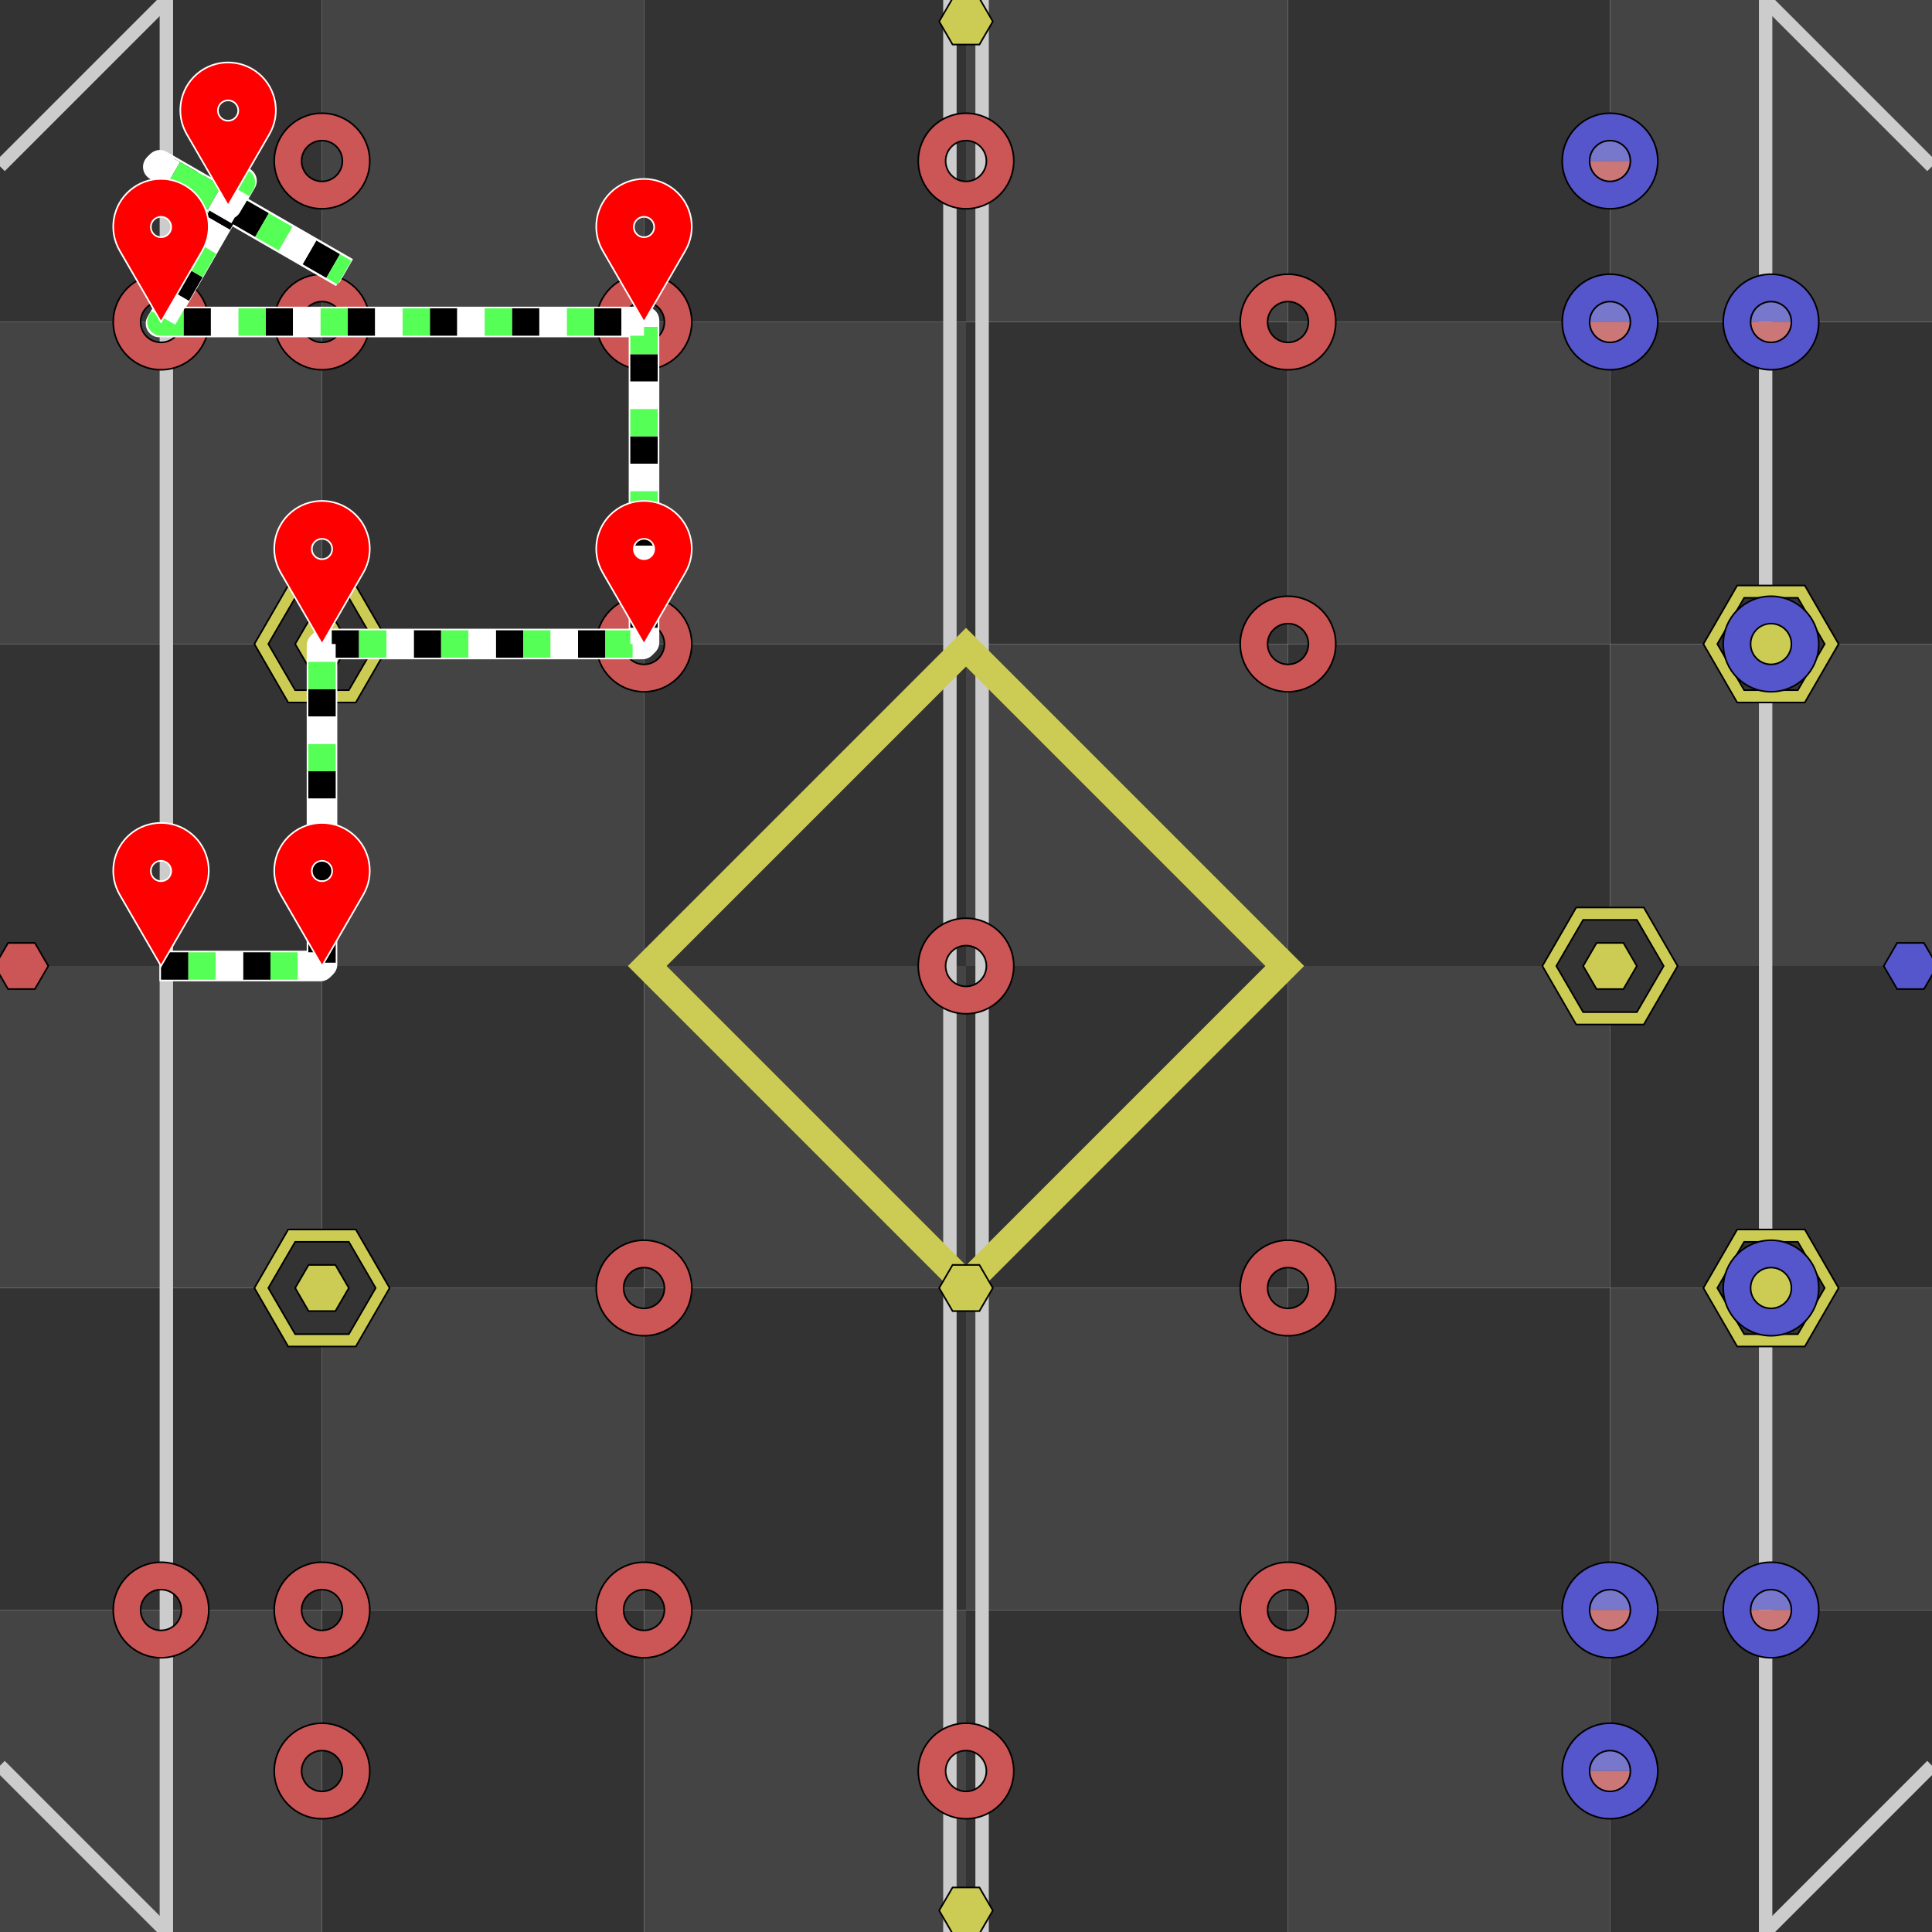
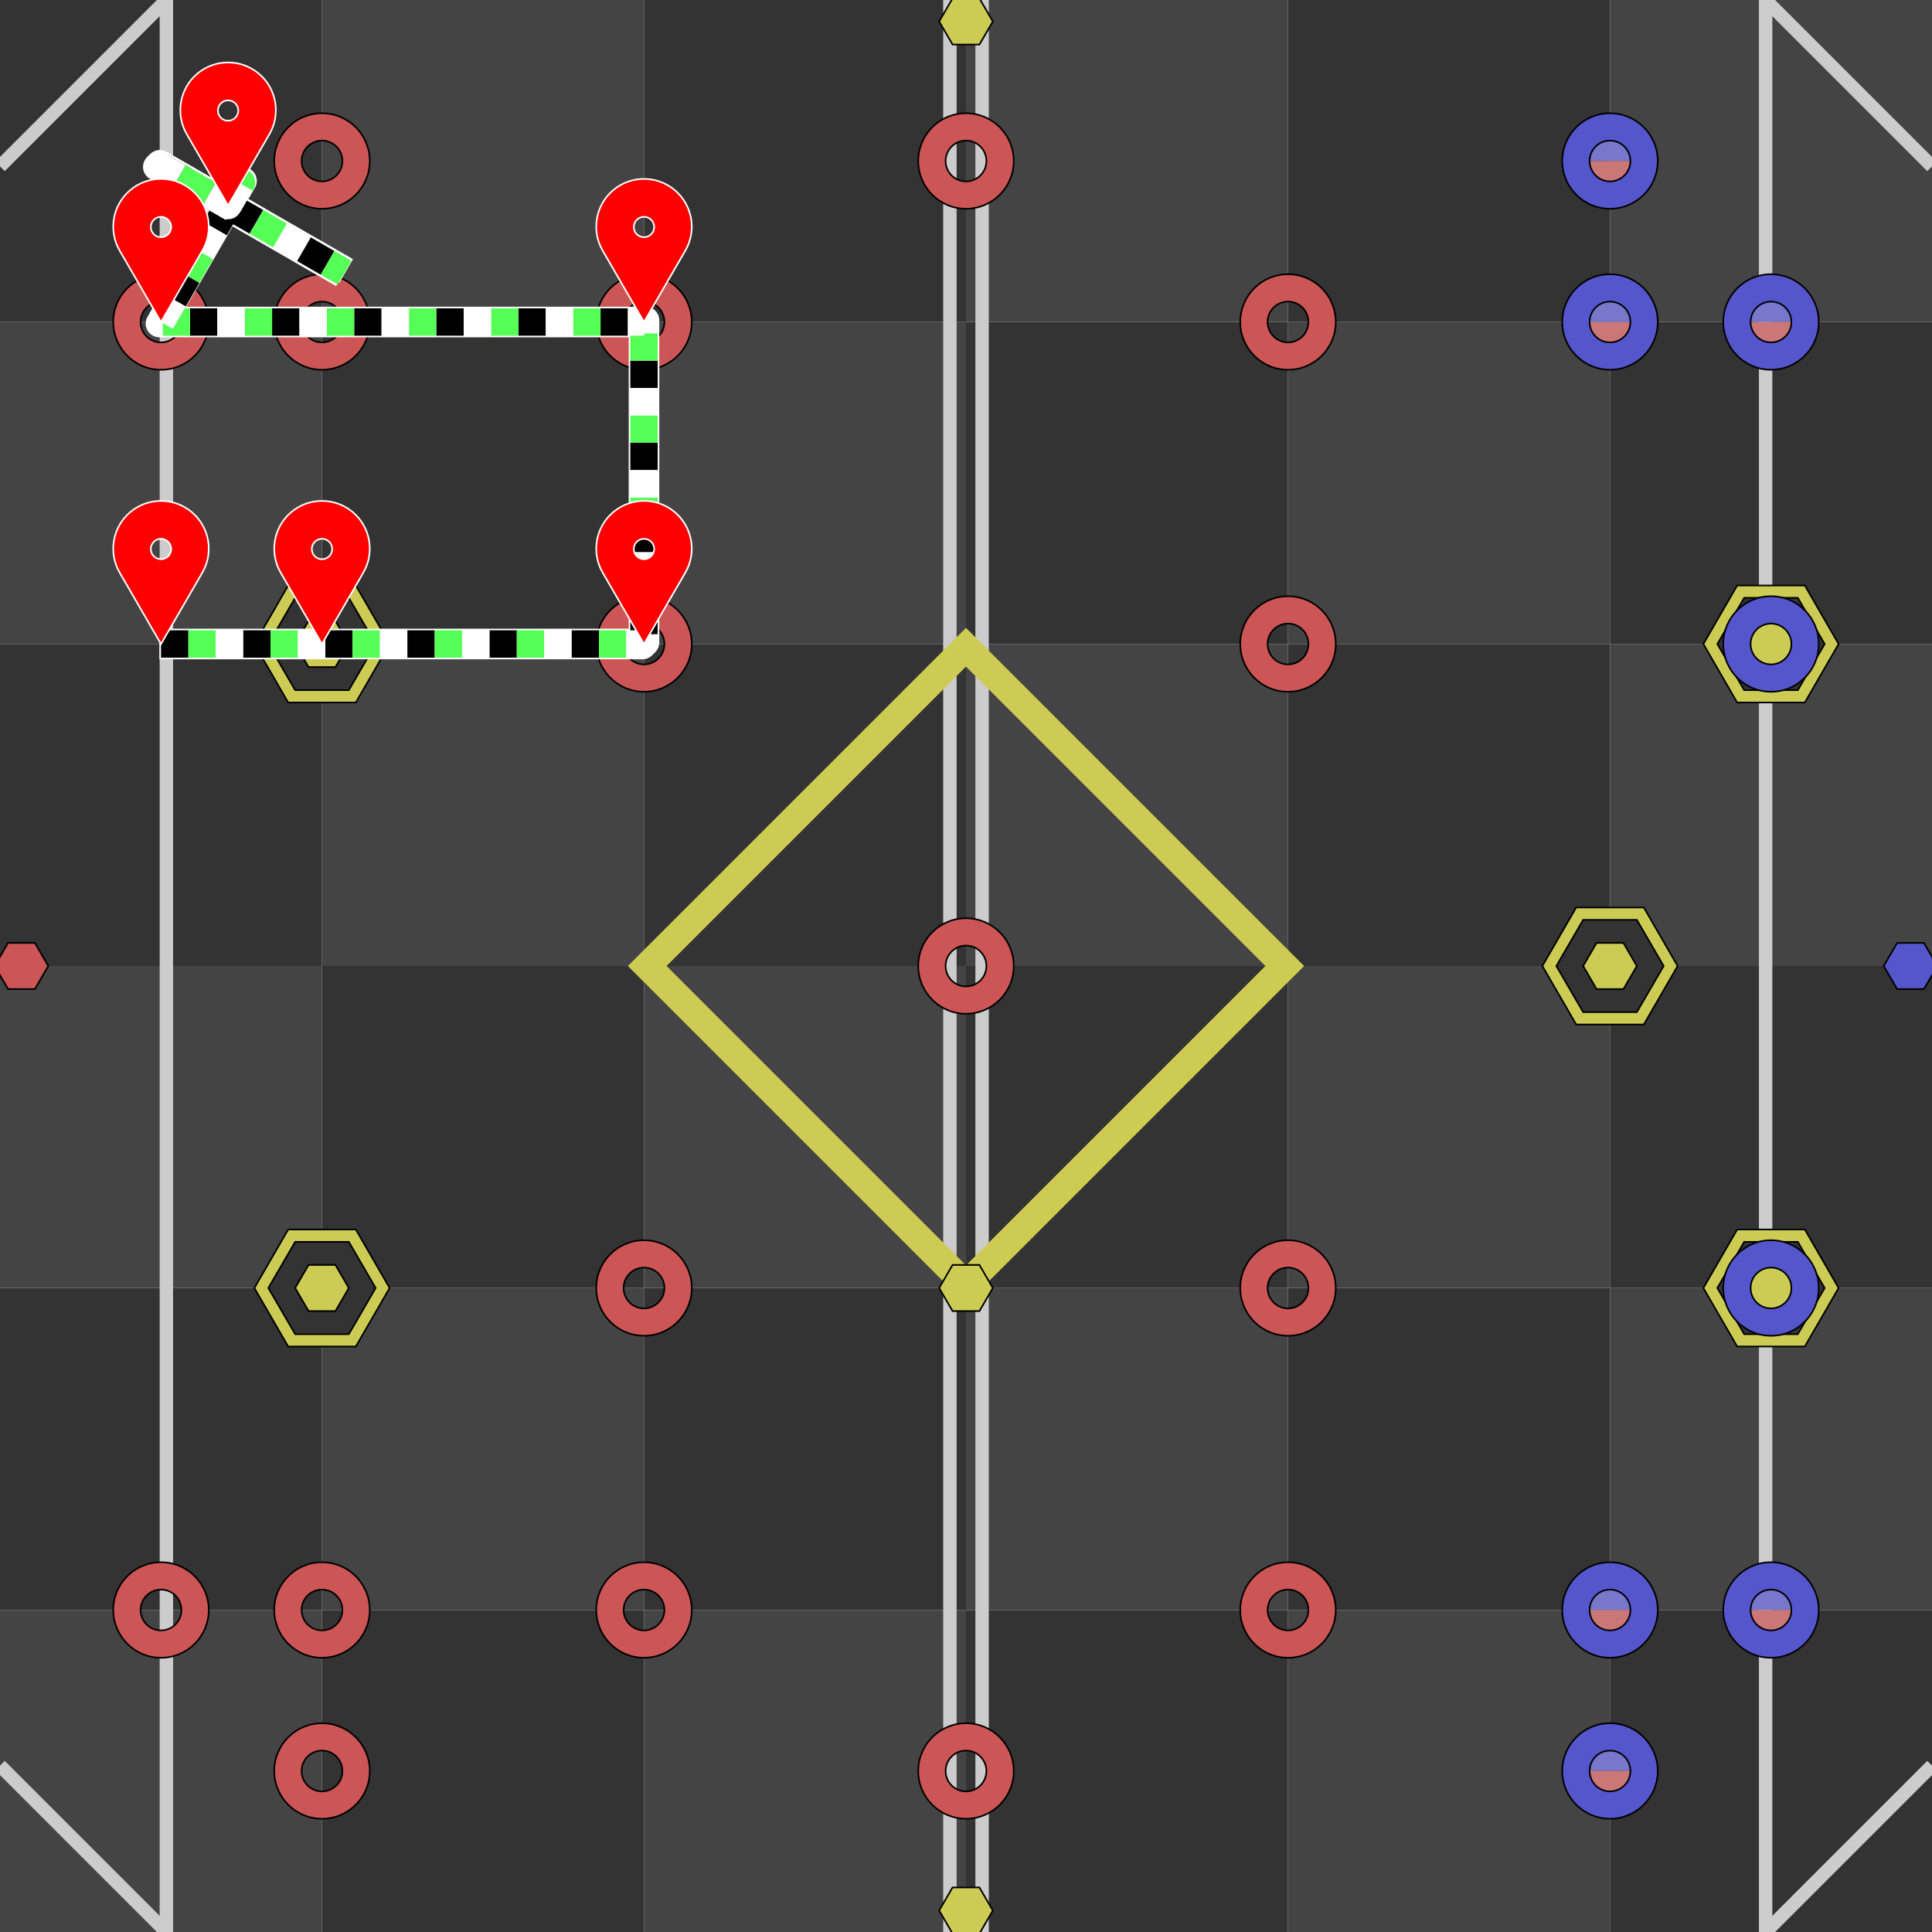
<svg xmlns="http://www.w3.org/2000/svg" version="1.1" width="600" height="600" viewBox="-1800 -1800 3600 3600">
  <g transform="scale(1, -1)">
    <rect x="-1800" y="-1800" width="600" height="600" fill="#444444" />
    <rect x="-1800" y="-1200" width="600" height="600" fill="#333333" />
    <rect x="-1800" y="-600" width="600" height="600" fill="#444444" />
    <rect x="-1800" y="0" width="600" height="600" fill="#333333" />
    <rect x="-1800" y="600" width="600" height="600" fill="#444444" />
    <rect x="-1800" y="1200" width="600" height="600" fill="#333333" />
    <rect x="-1200" y="-1800" width="600" height="600" fill="#333333" />
    <rect x="-1200" y="-1200" width="600" height="600" fill="#444444" />
    <rect x="-1200" y="-600" width="600" height="600" fill="#333333" />
    <rect x="-1200" y="0" width="600" height="600" fill="#444444" />
    <rect x="-1200" y="600" width="600" height="600" fill="#333333" />
    <rect x="-1200" y="1200" width="600" height="600" fill="#444444" />
    <rect x="-600" y="-1800" width="600" height="600" fill="#444444" />
    <rect x="-600" y="-1200" width="600" height="600" fill="#333333" />
    <rect x="-600" y="-600" width="600" height="600" fill="#444444" />
    <rect x="-600" y="0" width="600" height="600" fill="#333333" />
    <rect x="-600" y="600" width="600" height="600" fill="#444444" />
    <rect x="-600" y="1200" width="600" height="600" fill="#333333" />
    <rect x="0" y="-1800" width="600" height="600" fill="#333333" />
    <rect x="0" y="-1200" width="600" height="600" fill="#444444" />
    <rect x="0" y="-600" width="600" height="600" fill="#333333" />
    <rect x="0" y="0" width="600" height="600" fill="#444444" />
    <rect x="0" y="600" width="600" height="600" fill="#333333" />
    <rect x="0" y="1200" width="600" height="600" fill="#444444" />
    <rect x="600" y="-1800" width="600" height="600" fill="#444444" />
    <rect x="600" y="-1200" width="600" height="600" fill="#333333" />
    <rect x="600" y="-600" width="600" height="600" fill="#444444" />
    <rect x="600" y="0" width="600" height="600" fill="#333333" />
    <rect x="600" y="600" width="600" height="600" fill="#444444" />
    <rect x="600" y="1200" width="600" height="600" fill="#333333" />
    <rect x="1200" y="-1800" width="600" height="600" fill="#333333" />
    <rect x="1200" y="-1200" width="600" height="600" fill="#444444" />
    <rect x="1200" y="-600" width="600" height="600" fill="#333333" />
    <rect x="1200" y="0" width="600" height="600" fill="#444444" />
    <rect x="1200" y="600" width="600" height="600" fill="#333333" />
    <rect x="1200" y="1200" width="600" height="600" fill="#444444" />
    <line x1="-1490" y1="-1800" x2="-1490" y2="1800" stroke="#cccccc" stroke-width="25" />
    <line x1="-30" y1="-1800" x2="-30" y2="1800" stroke="#cccccc" stroke-width="25" />
    <line x1="30" y1="-1800" x2="30" y2="1800" stroke="#cccccc" stroke-width="25" />
    <line x1="1490" y1="-1800" x2="1490" y2="1800" stroke="#cccccc" stroke-width="25" />
    <line x1="-1800" y1="-1490" x2="-1490" y2="-1800" stroke="#cccccc" stroke-width="25" />
    <line x1="1800" y1="-1490" x2="1490" y2="-1800" stroke="#cccccc" stroke-width="25" />
    <line x1="-1800" y1="1490" x2="-1490" y2="1800" stroke="#cccccc" stroke-width="25" />
    <line x1="1800" y1="1490" x2="1490" y2="1800" stroke="#cccccc" stroke-width="25" />
    <rect x="-420" y="-420" width="840" height="840" transform="rotate(45)" stroke="#cccc55" fill="none" stroke-width="51" />
    <polygon points="-1710,0 -1735,43 -1785,43 -1810,0 -1785,-43 -1735,-43" fill="#cc5555" stroke="#000000" stroke-width="3" />
    <polygon points="1810,0 1785,43 1735,43 1710,0 1735,-43 1785,-43" fill="#5555cc" stroke="#000000" stroke-width="3" />
    <polygon points="50,1760 25,1803 -25,1803 -50,1760 -25,1717 25,1717" fill="#cccc55" stroke="#000000" stroke-width="3" />
    <polygon points="50,-600 25,-557 -25,-557 -50,-600 -25,-643 25,-643" fill="#cccc55" stroke="#000000" stroke-width="3" />
    <polygon points="50,-1760 25,-1717 -25,-1717 -50,-1760 -25,-1803 25,-1803" fill="#cccc55" stroke="#000000" stroke-width="3" />
    <polygon points="-1074,600 -1137,709 -1263,709 -1326,600 -1263,491 -1137,491" fill="#cccc55" stroke="#000000" stroke-width="3" />
    <polygon points="-1100,600 -1150,686 -1250,686 -1300,600 -1250,514 -1150,514" fill="#333333" stroke="#000000" stroke-width="3" />
    <polygon points="-1150,600 -1175,643 -1225,643 -1250,600 -1225,557 -1175,557" fill="#cccc55" stroke="#000000" stroke-width="3" />
    <polygon points="1626,600 1563,709 1437,709 1374,600 1437,491 1563,491" fill="#cccc55" stroke="#000000" stroke-width="3" />
    <polygon points="1600,600 1550,686 1450,686 1400,600 1450,514 1550,514" fill="#333333" stroke="#000000" stroke-width="3" />
    <polygon points="1550,600 1525,643 1475,643 1450,600 1475,557 1525,557" fill="#cccc55" stroke="#000000" stroke-width="3" />
    <polygon points="1326,0 1263,109 1137,109 1074,0 1137,-109 1263,-109" fill="#cccc55" stroke="#000000" stroke-width="3" />
    <polygon points="1300,0 1250,86 1150,86 1100,0 1150,-86 1250,-86" fill="#333333" stroke="#000000" stroke-width="3" />
    <polygon points="1250,0 1225,43 1175,43 1150,0 1175,-43 1225,-43" fill="#cccc55" stroke="#000000" stroke-width="3" />
    <polygon points="-1074,-600 -1137,-491 -1263,-491 -1326,-600 -1263,-709 -1137,-709" fill="#cccc55" stroke="#000000" stroke-width="3" />
    <polygon points="-1100,-600 -1150,-514 -1250,-514 -1300,-600 -1250,-686 -1150,-686" fill="#333333" stroke="#000000" stroke-width="3" />
    <polygon points="-1150,-600 -1175,-557 -1225,-557 -1250,-600 -1225,-643 -1175,-643" fill="#cccc55" stroke="#000000" stroke-width="3" />
    <polygon points="1626,-600 1563,-491 1437,-491 1374,-600 1437,-709 1563,-709" fill="#cccc55" stroke="#000000" stroke-width="3" />
    <polygon points="1600,-600 1550,-514 1450,-514 1400,-600 1450,-686 1550,-686" fill="#333333" stroke="#000000" stroke-width="3" />
    <polygon points="1550,-600 1525,-557 1475,-557 1450,-600 1475,-643 1525,-643" fill="#cccc55" stroke="#000000" stroke-width="3" />
    <path d="M 1111,1500 a 89,89 0 1,0 178,0" fill="#7777cc" />
    <path d="M 1111,1500 a 89,89 0 1,1 178,0" fill="#cc7777" />
    <path d="M 1111,1500 a 89 89 0 0 0 178 0 a 89 89 0 0 0 -178 0 z m 51 0 a 38 38 0 0 0 76 0 a 38 38 0 0 0 -76 0 z" fill="#5555cc" stroke="#000000" stroke-width="3" fill-rule="evenodd" />
    <path d="M 1111,1200 a 89,89 0 1,0 178,0" fill="#7777cc" />
    <path d="M 1111,1200 a 89,89 0 1,1 178,0" fill="#cc7777" />
    <path d="M 1111,1200 a 89 89 0 0 0 178 0 a 89 89 0 0 0 -178 0 z m 51 0 a 38 38 0 0 0 76 0 a 38 38 0 0 0 -76 0 z" fill="#5555cc" stroke="#000000" stroke-width="3" fill-rule="evenodd" />
    <path d="M 1411,1200 a 89,89 0 1,0 178,0" fill="#7777cc" />
    <path d="M 1411,1200 a 89,89 0 1,1 178,0" fill="#cc7777" />
    <path d="M 1411,1200 a 89 89 0 0 0 178 0 a 89 89 0 0 0 -178 0 z m 51 0 a 38 38 0 0 0 76 0 a 38 38 0 0 0 -76 0 z" fill="#5555cc" stroke="#000000" stroke-width="3" fill-rule="evenodd" />
    <path d="M 1111,-1200 a 89,89 0 1,0 178,0" fill="#7777cc" />
    <path d="M 1111,-1200 a 89,89 0 1,1 178,0" fill="#cc7777" />
    <path d="M 1111,-1200 a 89 89 0 0 0 178 0 a 89 89 0 0 0 -178 0 z m 51 0 a 38 38 0 0 0 76 0 a 38 38 0 0 0 -76 0 z" fill="#5555cc" stroke="#000000" stroke-width="3" fill-rule="evenodd" />
    <path d="M 1411,-1200 a 89,89 0 1,0 178,0" fill="#7777cc" />
    <path d="M 1411,-1200 a 89,89 0 1,1 178,0" fill="#cc7777" />
    <path d="M 1411,-1200 a 89 89 0 0 0 178 0 a 89 89 0 0 0 -178 0 z m 51 0 a 38 38 0 0 0 76 0 a 38 38 0 0 0 -76 0 z" fill="#5555cc" stroke="#000000" stroke-width="3" fill-rule="evenodd" />
    <path d="M 1111,-1500 a 89,89 0 1,0 178,0" fill="#7777cc" />
    <path d="M 1111,-1500 a 89,89 0 1,1 178,0" fill="#cc7777" />
    <path d="M 1111,-1500 a 89 89 0 0 0 178 0 a 89 89 0 0 0 -178 0 z m 51 0 a 38 38 0 0 0 76 0 a 38 38 0 0 0 -76 0 z" fill="#5555cc" stroke="#000000" stroke-width="3" fill-rule="evenodd" />
    <path d="M -1289,1500 a 89 89 0 0 0 178 0 a 89 89 0 0 0 -178 0 z m 51 0 a 38 38 0 0 0 76 0 a 38 38 0 0 0 -76 0 z" fill="#cc5555" stroke="#000000" stroke-width="3" fill-rule="evenodd" />
    <path d="M -89,1500 a 89 89 0 0 0 178 0 a 89 89 0 0 0 -178 0 z m 51 0 a 38 38 0 0 0 76 0 a 38 38 0 0 0 -76 0 z" fill="#cc5555" stroke="#000000" stroke-width="3" fill-rule="evenodd" />
    <path d="M -1589,1200 a 89 89 0 0 0 178 0 a 89 89 0 0 0 -178 0 z m 51 0 a 38 38 0 0 0 76 0 a 38 38 0 0 0 -76 0 z" fill="#cc5555" stroke="#000000" stroke-width="3" fill-rule="evenodd" />
    <path d="M -1289,1200 a 89 89 0 0 0 178 0 a 89 89 0 0 0 -178 0 z m 51 0 a 38 38 0 0 0 76 0 a 38 38 0 0 0 -76 0 z" fill="#cc5555" stroke="#000000" stroke-width="3" fill-rule="evenodd" />
    <path d="M -689,1200 a 89 89 0 0 0 178 0 a 89 89 0 0 0 -178 0 z m 51 0 a 38 38 0 0 0 76 0 a 38 38 0 0 0 -76 0 z" fill="#cc5555" stroke="#000000" stroke-width="3" fill-rule="evenodd" />
    <path d="M 511,1200 a 89 89 0 0 0 178 0 a 89 89 0 0 0 -178 0 z m 51 0 a 38 38 0 0 0 76 0 a 38 38 0 0 0 -76 0 z" fill="#cc5555" stroke="#000000" stroke-width="3" fill-rule="evenodd" />
    <path d="M -689,600 a 89 89 0 0 0 178 0 a 89 89 0 0 0 -178 0 z m 51 0 a 38 38 0 0 0 76 0 a 38 38 0 0 0 -76 0 z" fill="#cc5555" stroke="#000000" stroke-width="3" fill-rule="evenodd" />
    <path d="M 511,600 a 89 89 0 0 0 178 0 a 89 89 0 0 0 -178 0 z m 51 0 a 38 38 0 0 0 76 0 a 38 38 0 0 0 -76 0 z" fill="#cc5555" stroke="#000000" stroke-width="3" fill-rule="evenodd" />
    <path d="M -89,0 a 89 89 0 0 0 178 0 a 89 89 0 0 0 -178 0 z m 51 0 a 38 38 0 0 0 76 0 a 38 38 0 0 0 -76 0 z" fill="#cc5555" stroke="#000000" stroke-width="3" fill-rule="evenodd" />
    <path d="M -689,-600 a 89 89 0 0 0 178 0 a 89 89 0 0 0 -178 0 z m 51 0 a 38 38 0 0 0 76 0 a 38 38 0 0 0 -76 0 z" fill="#cc5555" stroke="#000000" stroke-width="3" fill-rule="evenodd" />
    <path d="M 511,-600 a 89 89 0 0 0 178 0 a 89 89 0 0 0 -178 0 z m 51 0 a 38 38 0 0 0 76 0 a 38 38 0 0 0 -76 0 z" fill="#cc5555" stroke="#000000" stroke-width="3" fill-rule="evenodd" />
    <path d="M -1589,-1200 a 89 89 0 0 0 178 0 a 89 89 0 0 0 -178 0 z m 51 0 a 38 38 0 0 0 76 0 a 38 38 0 0 0 -76 0 z" fill="#cc5555" stroke="#000000" stroke-width="3" fill-rule="evenodd" />
    <path d="M -1289,-1200 a 89 89 0 0 0 178 0 a 89 89 0 0 0 -178 0 z m 51 0 a 38 38 0 0 0 76 0 a 38 38 0 0 0 -76 0 z" fill="#cc5555" stroke="#000000" stroke-width="3" fill-rule="evenodd" />
    <path d="M -689,-1200 a 89 89 0 0 0 178 0 a 89 89 0 0 0 -178 0 z m 51 0 a 38 38 0 0 0 76 0 a 38 38 0 0 0 -76 0 z" fill="#cc5555" stroke="#000000" stroke-width="3" fill-rule="evenodd" />
    <path d="M 511,-1200 a 89 89 0 0 0 178 0 a 89 89 0 0 0 -178 0 z m 51 0 a 38 38 0 0 0 76 0 a 38 38 0 0 0 -76 0 z" fill="#cc5555" stroke="#000000" stroke-width="3" fill-rule="evenodd" />
    <path d="M -1289,-1500 a 89 89 0 0 0 178 0 a 89 89 0 0 0 -178 0 z m 51 0 a 38 38 0 0 0 76 0 a 38 38 0 0 0 -76 0 z" fill="#cc5555" stroke="#000000" stroke-width="3" fill-rule="evenodd" />
    <path d="M -89,-1500 a 89 89 0 0 0 178 0 a 89 89 0 0 0 -178 0 z m 51 0 a 38 38 0 0 0 76 0 a 38 38 0 0 0 -76 0 z" fill="#cc5555" stroke="#000000" stroke-width="3" fill-rule="evenodd" />
    <path d="M 1411,600 a 89 89 0 0 0 178 0 a 89 89 0 0 0 -178 0 z m 51 0 a 38 38 0 0 0 76 0 a 38 38 0 0 0 -76 0 z" fill="#5555cc" stroke="#000000" stroke-width="3" fill-rule="evenodd" />
    <path d="M 1411,-600 a 89 89 0 0 0 178 0 a 89 89 0 0 0 -178 0 z m 51 0 a 38 38 0 0 0 76 0 a 38 38 0 0 0 -76 0 z" fill="#5555cc" stroke="#000000" stroke-width="3" fill-rule="evenodd" />
-     <polyline points="-1497,3 -1197,3 -1197,603 -597,603 -597,1203 -1497,1203 -1347,1463 -1372,1420 -1502,1495 -1155,1295" fill="none" stroke="#ffffff" stroke-width="51" stroke-linejoin="round" />
-     <polyline points="-1503,-3 -1203,-3 -1203,597 -603,597 -603,1197 -1503,1197 -1353,1457 -1378,1414 -1508,1489 -1161,1289" fill="none" stroke="#ffffff" stroke-width="51" stroke-linejoin="round" />
-     <polyline points="-1500,0 -1200,0 -1200,600 -600,600 -600,1200 -1500,1200 -1350,1460 -1375,1417 -1505,1492 -1158,1292" fill="none" stroke="#000000" stroke-width="51" stroke-dasharray="51,102" stroke-linejoin="round" />
-     <polyline points="-1500,0 -1200,0 -1200,600 -600,600 -600,1200 -1500,1200 -1350,1460 -1375,1417 -1505,1492 -1158,1292" fill="none" stroke="#55ff55" stroke-width="51" stroke-dasharray="51,102" stroke-dashoffset="102" stroke-linejoin="round" />
-     <polyline points="-1500,0 -1200,0 -1200,600 -600,600 -600,1200 -1500,1200 -1350,1460 -1375,1417 -1505,1492 -1158,1292" fill="none" stroke="#ffffff" stroke-width="51" stroke-dasharray="51,102" stroke-dashoffset="51" stroke-linejoin="round" />
-     <path d="M -1500,0 l -77 133 a 89 89 0 1 0 154 0 z m -19 177 a 19 19 0 0 0 38 0 a 19 19 0 0 0 -38 0 z" fill="#ff0000" stroke="#ffffff" stroke-width="3" fill-rule="evenodd" />
-     <path d="M -1200,0 l -77 133 a 89 89 0 1 0 154 0 z m -19 177 a 19 19 0 0 0 38 0 a 19 19 0 0 0 -38 0 z" fill="#ff0000" stroke="#ffffff" stroke-width="3" fill-rule="evenodd" />
+     <polyline points="-1497,603 -1197,603 -597,603 -597,1203 -1497,1203 -1347,1463 -1372,1420 -1502,1495 -1155,1295" fill="none" stroke="#ffffff" stroke-width="51" stroke-linejoin="round" />
+     <polyline points="-1503,597 -1203,597 -603,597 -603,1197 -1503,1197 -1353,1457 -1378,1414 -1508,1489 -1161,1289" fill="none" stroke="#ffffff" stroke-width="51" stroke-linejoin="round" />
+     <polyline points="-1500,600 -1200,600 -600,600 -600,1200 -1500,1200 -1350,1460 -1375,1417 -1505,1492 -1158,1292" fill="none" stroke="#000000" stroke-width="51" stroke-dasharray="51,102" stroke-linejoin="round" />
+     <polyline points="-1500,600 -1200,600 -600,600 -600,1200 -1500,1200 -1350,1460 -1375,1417 -1505,1492 -1158,1292" fill="none" stroke="#55ff55" stroke-width="51" stroke-dasharray="51,102" stroke-dashoffset="102" stroke-linejoin="round" />
+     <polyline points="-1500,600 -1200,600 -600,600 -600,1200 -1500,1200 -1350,1460 -1375,1417 -1505,1492 -1158,1292" fill="none" stroke="#ffffff" stroke-width="51" stroke-dasharray="51,102" stroke-dashoffset="51" stroke-linejoin="round" />
+     <path d="M -1500,600 l -77 133 a 89 89 0 1 0 154 0 z m -19 177 a 19 19 0 0 0 38 0 a 19 19 0 0 0 -38 0 z" fill="#ff0000" stroke="#ffffff" stroke-width="3" fill-rule="evenodd" />
    <path d="M -1200,600 l -77 133 a 89 89 0 1 0 154 0 z m -19 177 a 19 19 0 0 0 38 0 a 19 19 0 0 0 -38 0 z" fill="#ff0000" stroke="#ffffff" stroke-width="3" fill-rule="evenodd" />
    <path d="M -600,600 l -77 133 a 89 89 0 1 0 154 0 z m -19 177 a 19 19 0 0 0 38 0 a 19 19 0 0 0 -38 0 z" fill="#ff0000" stroke="#ffffff" stroke-width="3" fill-rule="evenodd" />
    <path d="M -600,1200 l -77 133 a 89 89 0 1 0 154 0 z m -19 177 a 19 19 0 0 0 38 0 a 19 19 0 0 0 -38 0 z" fill="#ff0000" stroke="#ffffff" stroke-width="3" fill-rule="evenodd" />
    <path d="M -1500,1200 l -77 133 a 89 89 0 1 0 154 0 z m -19 177 a 19 19 0 0 0 38 0 a 19 19 0 0 0 -38 0 z" fill="#ff0000" stroke="#ffffff" stroke-width="3" fill-rule="evenodd" />
    <path d="M -1375,1417 l -77 133 a 89 89 0 1 0 154 0 z m -19 177 a 19 19 0 0 0 38 0 a 19 19 0 0 0 -38 0 z" fill="#ff0000" stroke="#ffffff" stroke-width="3" fill-rule="evenodd" />
  </g>
</svg>
